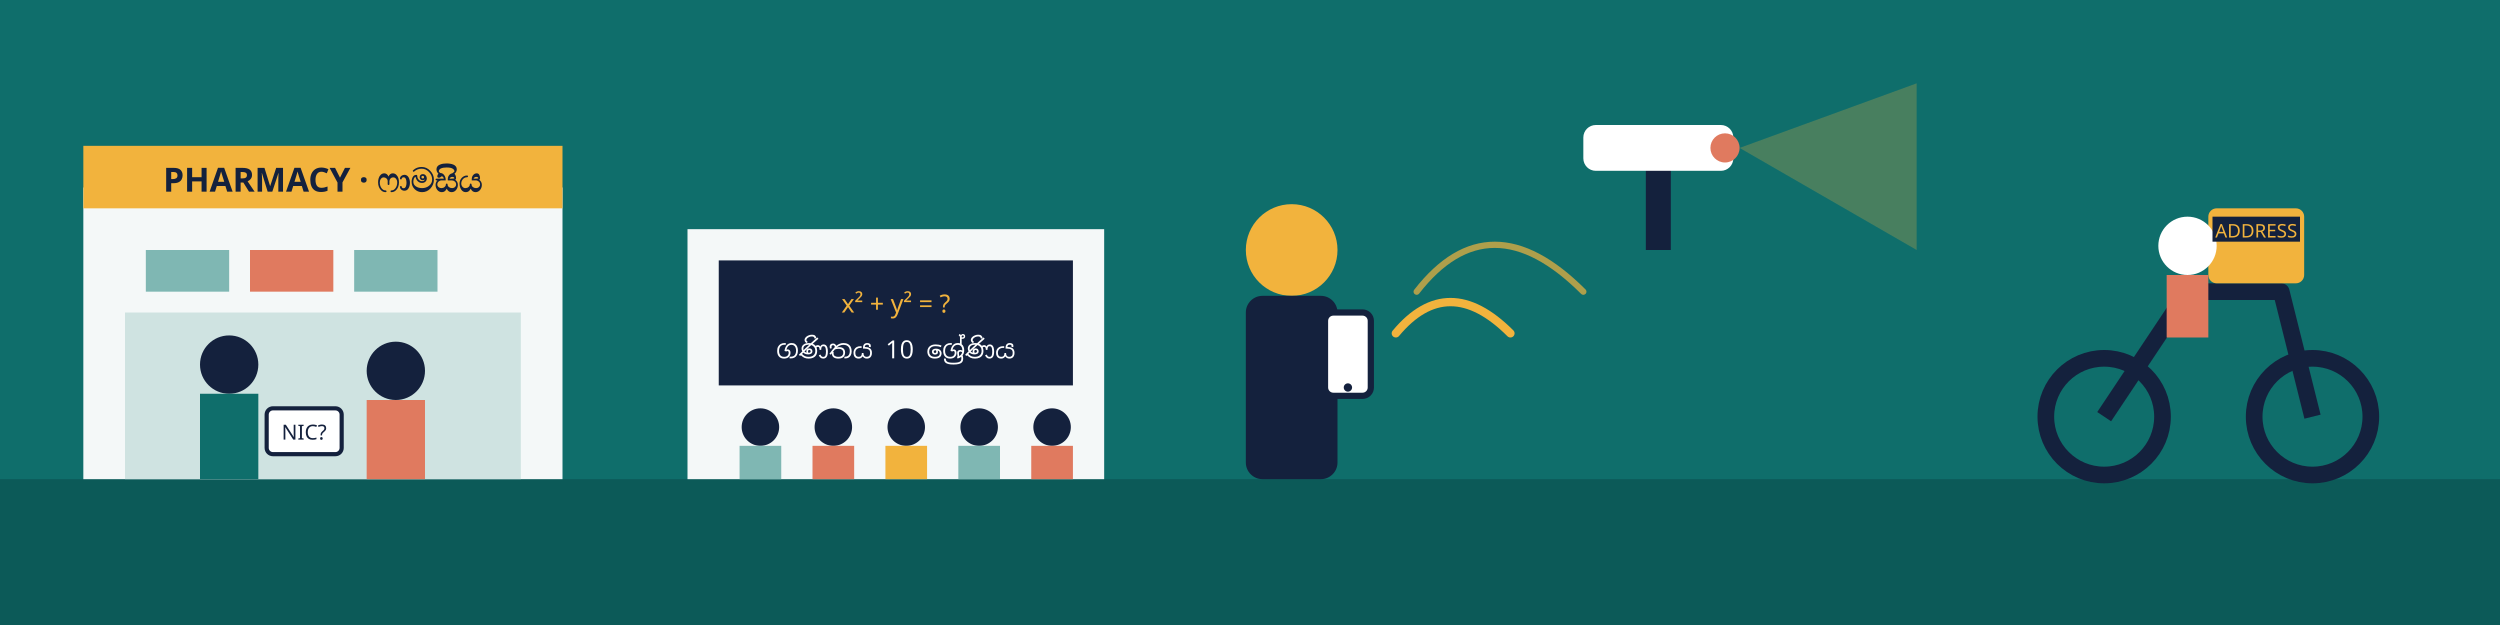
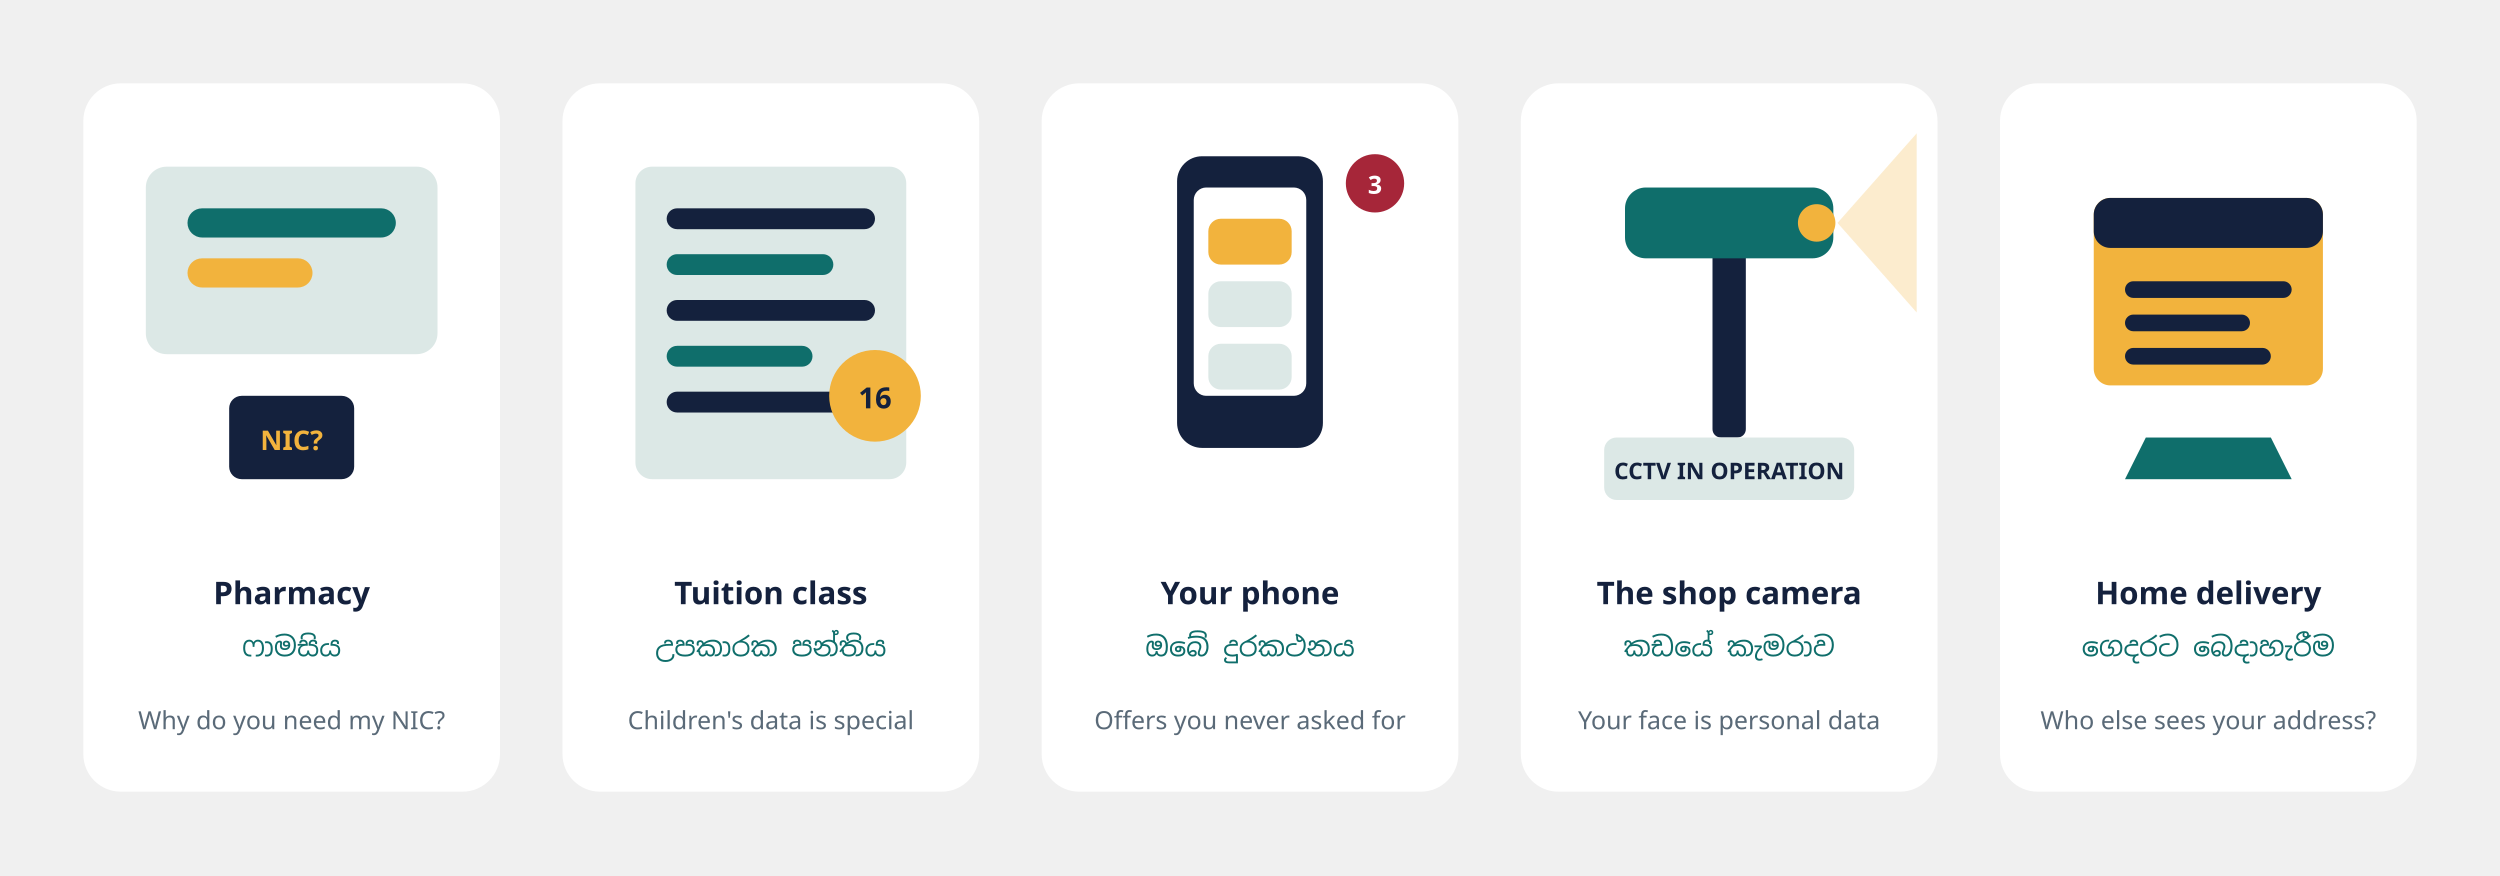
- <svg xmlns="http://www.w3.org/2000/svg" viewBox="0 0 1200 300" role="img" aria-labelledby="t d">
+ <svg xmlns="http://www.w3.org/2000/svg" viewBox="0 0 1200 420" role="img" aria-labelledby="t d">
  <defs>
-     <style>.k{fill:#14213D}.g{fill:#0F6E6B}.y{fill:#F2B33D}.w{fill:#fff}.m{fill:#CFE3E1}.s{fill:#7FB7B3}.r{fill:#E07A5F}</style>
+     <style>.c{fill:#FFFFFF}.k{fill:#14213D}.g{fill:#0F6E6B}.y{fill:#F2B33D}.m{fill:#DCE8E6}.r{fill:#A62639}.t{font-family:'Noto Sans','Noto Sans Sinhala',sans-serif;font-size:15px;font-weight:700;fill:#14213D}.s{font-family:'Noto Sans Sinhala','Noto Sans',sans-serif;font-size:13px;fill:#0F6E6B}</style>
  </defs>
-   <rect width="1200" height="300" fill="#0F6E6B" />
-   <rect y="230" width="1200" height="70" fill="#0C5A58" />
-   <rect x="40" y="90" width="230" height="140" class="w" opacity=".95" />
-   <rect x="40" y="70" width="230" height="30" class="y" />
-   <text x="155" y="92" text-anchor="middle" font-family="Noto Sans,sans-serif" font-size="16" font-weight="700" class="k">PHARMACY · ෆාමසිය</text>
-   <rect x="60" y="150" width="190" height="80" class="m" />
-   <rect x="70" y="120" width="40" height="20" class="s" />
-   <rect x="120" y="120" width="40" height="20" class="r" />
-   <rect x="170" y="120" width="40" height="20" class="s" />
-   <circle cx="110" cy="175" r="14" class="k" />
-   <rect x="96" y="189" width="28" height="41" class="g" />
-   <circle cx="190" cy="178" r="14" class="k" />
-   <rect x="176" y="192" width="28" height="38" class="r" />
-   <rect x="128" y="196" width="36" height="22" rx="3" class="w" stroke="#14213D" stroke-width="2" />
-   <text x="146" y="211" text-anchor="middle" font-size="10" font-family="Noto Sans,sans-serif" class="k">NIC?</text>
-   <rect x="330" y="110" width="200" height="120" class="w" opacity=".95" />
-   <rect x="345" y="125" width="170" height="60" class="k" />
-   <text x="430" y="150" text-anchor="middle" font-family="Noto Sans,sans-serif" font-size="12" fill="#F2B33D">x² + y² = ?</text>
-   <text x="430" y="172" text-anchor="middle" font-family="Noto Sans Sinhala,Noto Sans,sans-serif" font-size="12" fill="#fff">ගණිතය 10 ශ්‍රේණිය</text>
-   <circle cx="365" cy="205" r="9" class="k" />
-   <circle cx="400" cy="205" r="9" class="k" />
-   <circle cx="435" cy="205" r="9" class="k" />
-   <circle cx="470" cy="205" r="9" class="k" />
-   <circle cx="505" cy="205" r="9" class="k" />
-   <rect x="355" y="214" width="20" height="16" class="s" />
-   <rect x="390" y="214" width="20" height="16" class="r" />
-   <rect x="425" y="214" width="20" height="16" class="y" />
-   <rect x="460" y="214" width="20" height="16" class="s" />
-   <rect x="495" y="214" width="20" height="16" class="r" />
-   <circle cx="620" cy="120" r="22" class="y" />
-   <rect x="598" y="142" width="44" height="88" rx="8" class="k" />
-   <rect x="636" y="150" width="22" height="40" rx="4" class="w" stroke="#14213D" stroke-width="3" />
-   <circle cx="647" cy="186" r="2" class="k" />
-   <path d="M670 160 q25 -30 55 0" fill="none" stroke="#F2B33D" stroke-width="4" stroke-linecap="round" />
-   <path d="M680 140 q35 -45 80 0" fill="none" stroke="#F2B33D" stroke-width="3" stroke-linecap="round" opacity=".7" />
-   <rect x="790" y="60" width="12" height="60" class="k" />
-   <rect x="760" y="60" width="72" height="22" rx="6" class="w" />
-   <circle cx="828" cy="71" r="7" class="r" />
-   <path d="M835 71 L920 120 L920 40 Z" fill="#F2B33D" opacity=".25" />
-   <circle cx="1010" cy="200" r="28" fill="none" stroke="#14213D" stroke-width="8" />
-   <circle cx="1110" cy="200" r="28" fill="none" stroke="#14213D" stroke-width="8" />
-   <path d="M1010 200 L1050 140 L1095 140 L1110 200" fill="none" stroke="#14213D" stroke-width="8" stroke-linejoin="round" />
-   <rect x="1060" y="100" width="46" height="36" rx="4" class="y" />
-   <circle cx="1050" cy="118" r="14" class="w" />
-   <rect x="1040" y="132" width="20" height="30" class="r" />
-   <rect x="1062" y="104" width="42" height="12" class="k" />
-   <text x="1083" y="114" text-anchor="middle" font-size="9" font-family="Noto Sans,sans-serif" fill="#F2B33D">ADDRESS</text>
+   <g transform="translate(40,40)">
+     <rect width="200" height="340" rx="18" class="c" />
+     <rect x="30" y="40" width="140" height="90" rx="10" class="m" />
+     <rect x="50" y="60" width="100" height="14" rx="7" class="g" />
+     <rect x="50" y="84" width="60" height="14" rx="7" class="y" />
+     <rect x="70" y="150" width="60" height="40" rx="6" class="k" />
+     <text x="100" y="176" text-anchor="middle" font-family="Noto Sans" font-size="13" font-weight="700" fill="#F2B33D">NIC?</text>
+     <text x="100" y="250" text-anchor="middle" class="t">Pharmacy</text>
+     <text x="100" y="275" text-anchor="middle" class="s">ෆාමසිය</text>
+     <text x="100" y="310" text-anchor="middle" font-family="Noto Sans" font-size="12" fill="#5A6A78">Why do you need my NIC?</text>
+   </g>
+   <g transform="translate(270,40)">
+     <rect width="200" height="340" rx="18" class="c" />
+     <rect x="35" y="40" width="130" height="150" rx="8" class="m" />
+     <rect x="50" y="60" width="100" height="10" rx="5" class="k" />
+     <rect x="50" y="82" width="80" height="10" rx="5" class="g" />
+     <rect x="50" y="104" width="100" height="10" rx="5" class="k" />
+     <rect x="50" y="126" width="70" height="10" rx="5" class="g" />
+     <rect x="50" y="148" width="90" height="10" rx="5" class="k" />
+     <circle cx="150" cy="150" r="22" class="y" />
+     <text x="150" y="156" text-anchor="middle" font-family="Noto Sans" font-size="14" font-weight="700" fill="#14213D">16</text>
+     <text x="100" y="250" text-anchor="middle" class="t">Tuition class</text>
+     <text x="100" y="275" text-anchor="middle" class="s">උපකාරක පන්තිය</text>
+     <text x="100" y="310" text-anchor="middle" font-family="Noto Sans" font-size="12" fill="#5A6A78">Children's data is special</text>
+   </g>
+   <g transform="translate(500,40)">
+     <rect width="200" height="340" rx="18" class="c" />
+     <rect x="65" y="35" width="70" height="140" rx="12" class="k" />
+     <rect x="73" y="50" width="54" height="100" rx="6" class="c" />
+     <rect x="80" y="65" width="40" height="22" rx="6" class="y" />
+     <rect x="80" y="95" width="40" height="22" rx="6" class="m" />
+     <rect x="80" y="125" width="40" height="22" rx="6" class="m" />
+     <circle cx="160" cy="48" r="14" class="r" />
+     <text x="160" y="53" text-anchor="middle" font-family="Noto Sans" font-size="12" font-weight="700" fill="#fff">3</text>
+     <text x="100" y="250" text-anchor="middle" class="t">Your phone</text>
+     <text x="100" y="275" text-anchor="middle" class="s">ඔබේ දුරකථනය</text>
+     <text x="100" y="310" text-anchor="middle" font-family="Noto Sans" font-size="12" fill="#5A6A78">Offers you never asked for</text>
+   </g>
+   <g transform="translate(730,40)">
+     <rect width="200" height="340" rx="18" class="c" />
+     <rect x="92" y="60" width="16" height="110" rx="4" class="k" />
+     <rect x="50" y="50" width="100" height="34" rx="10" class="g" />
+     <circle cx="142" cy="67" r="9" class="y" />
+     <path d="M152 67 L190 110 L190 24 Z" fill="#F2B33D" opacity=".25" />
+     <rect x="40" y="170" width="120" height="30" rx="6" class="m" />
+     <text x="100" y="190" text-anchor="middle" font-family="Noto Sans" font-size="11" font-weight="700" fill="#14213D">CCTV IN OPERATION</text>
+     <text x="100" y="250" text-anchor="middle" class="t">The shop camera</text>
+     <text x="100" y="275" text-anchor="middle" class="s">කඩයේ කැමරාව</text>
+     <text x="100" y="310" text-anchor="middle" font-family="Noto Sans" font-size="12" fill="#5A6A78">Your face is personal data</text>
+   </g>
+   <g transform="translate(960,40)">
+     <rect width="200" height="340" rx="18" class="c" />
+     <rect x="45" y="55" width="110" height="90" rx="8" class="y" />
+     <rect x="45" y="55" width="110" height="24" rx="8" class="k" />
+     <rect x="60" y="95" width="80" height="8" rx="4" class="k" />
+     <rect x="60" y="111" width="60" height="8" rx="4" class="k" />
+     <rect x="60" y="127" width="70" height="8" rx="4" class="k" />
+     <path d="M70 170 h60 l10 20 h-80z" class="g" />
+     <text x="100" y="250" text-anchor="middle" class="t">Home delivery</text>
+     <text x="100" y="275" text-anchor="middle" class="s">ගෙදරට බෙදාහැරීම</text>
+     <text x="100" y="310" text-anchor="middle" font-family="Noto Sans" font-size="12" fill="#5A6A78">Who else sees your address?</text>
+   </g>
</svg>
